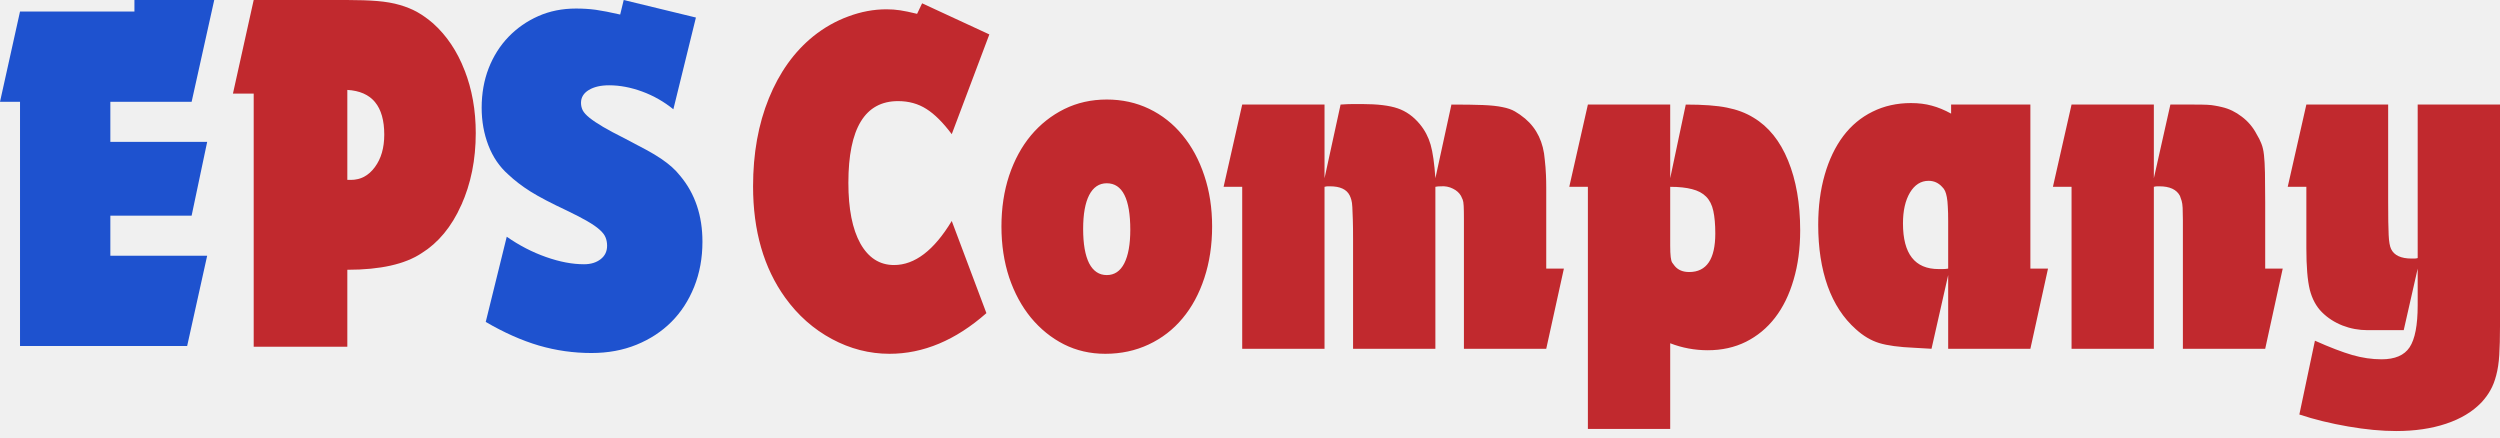
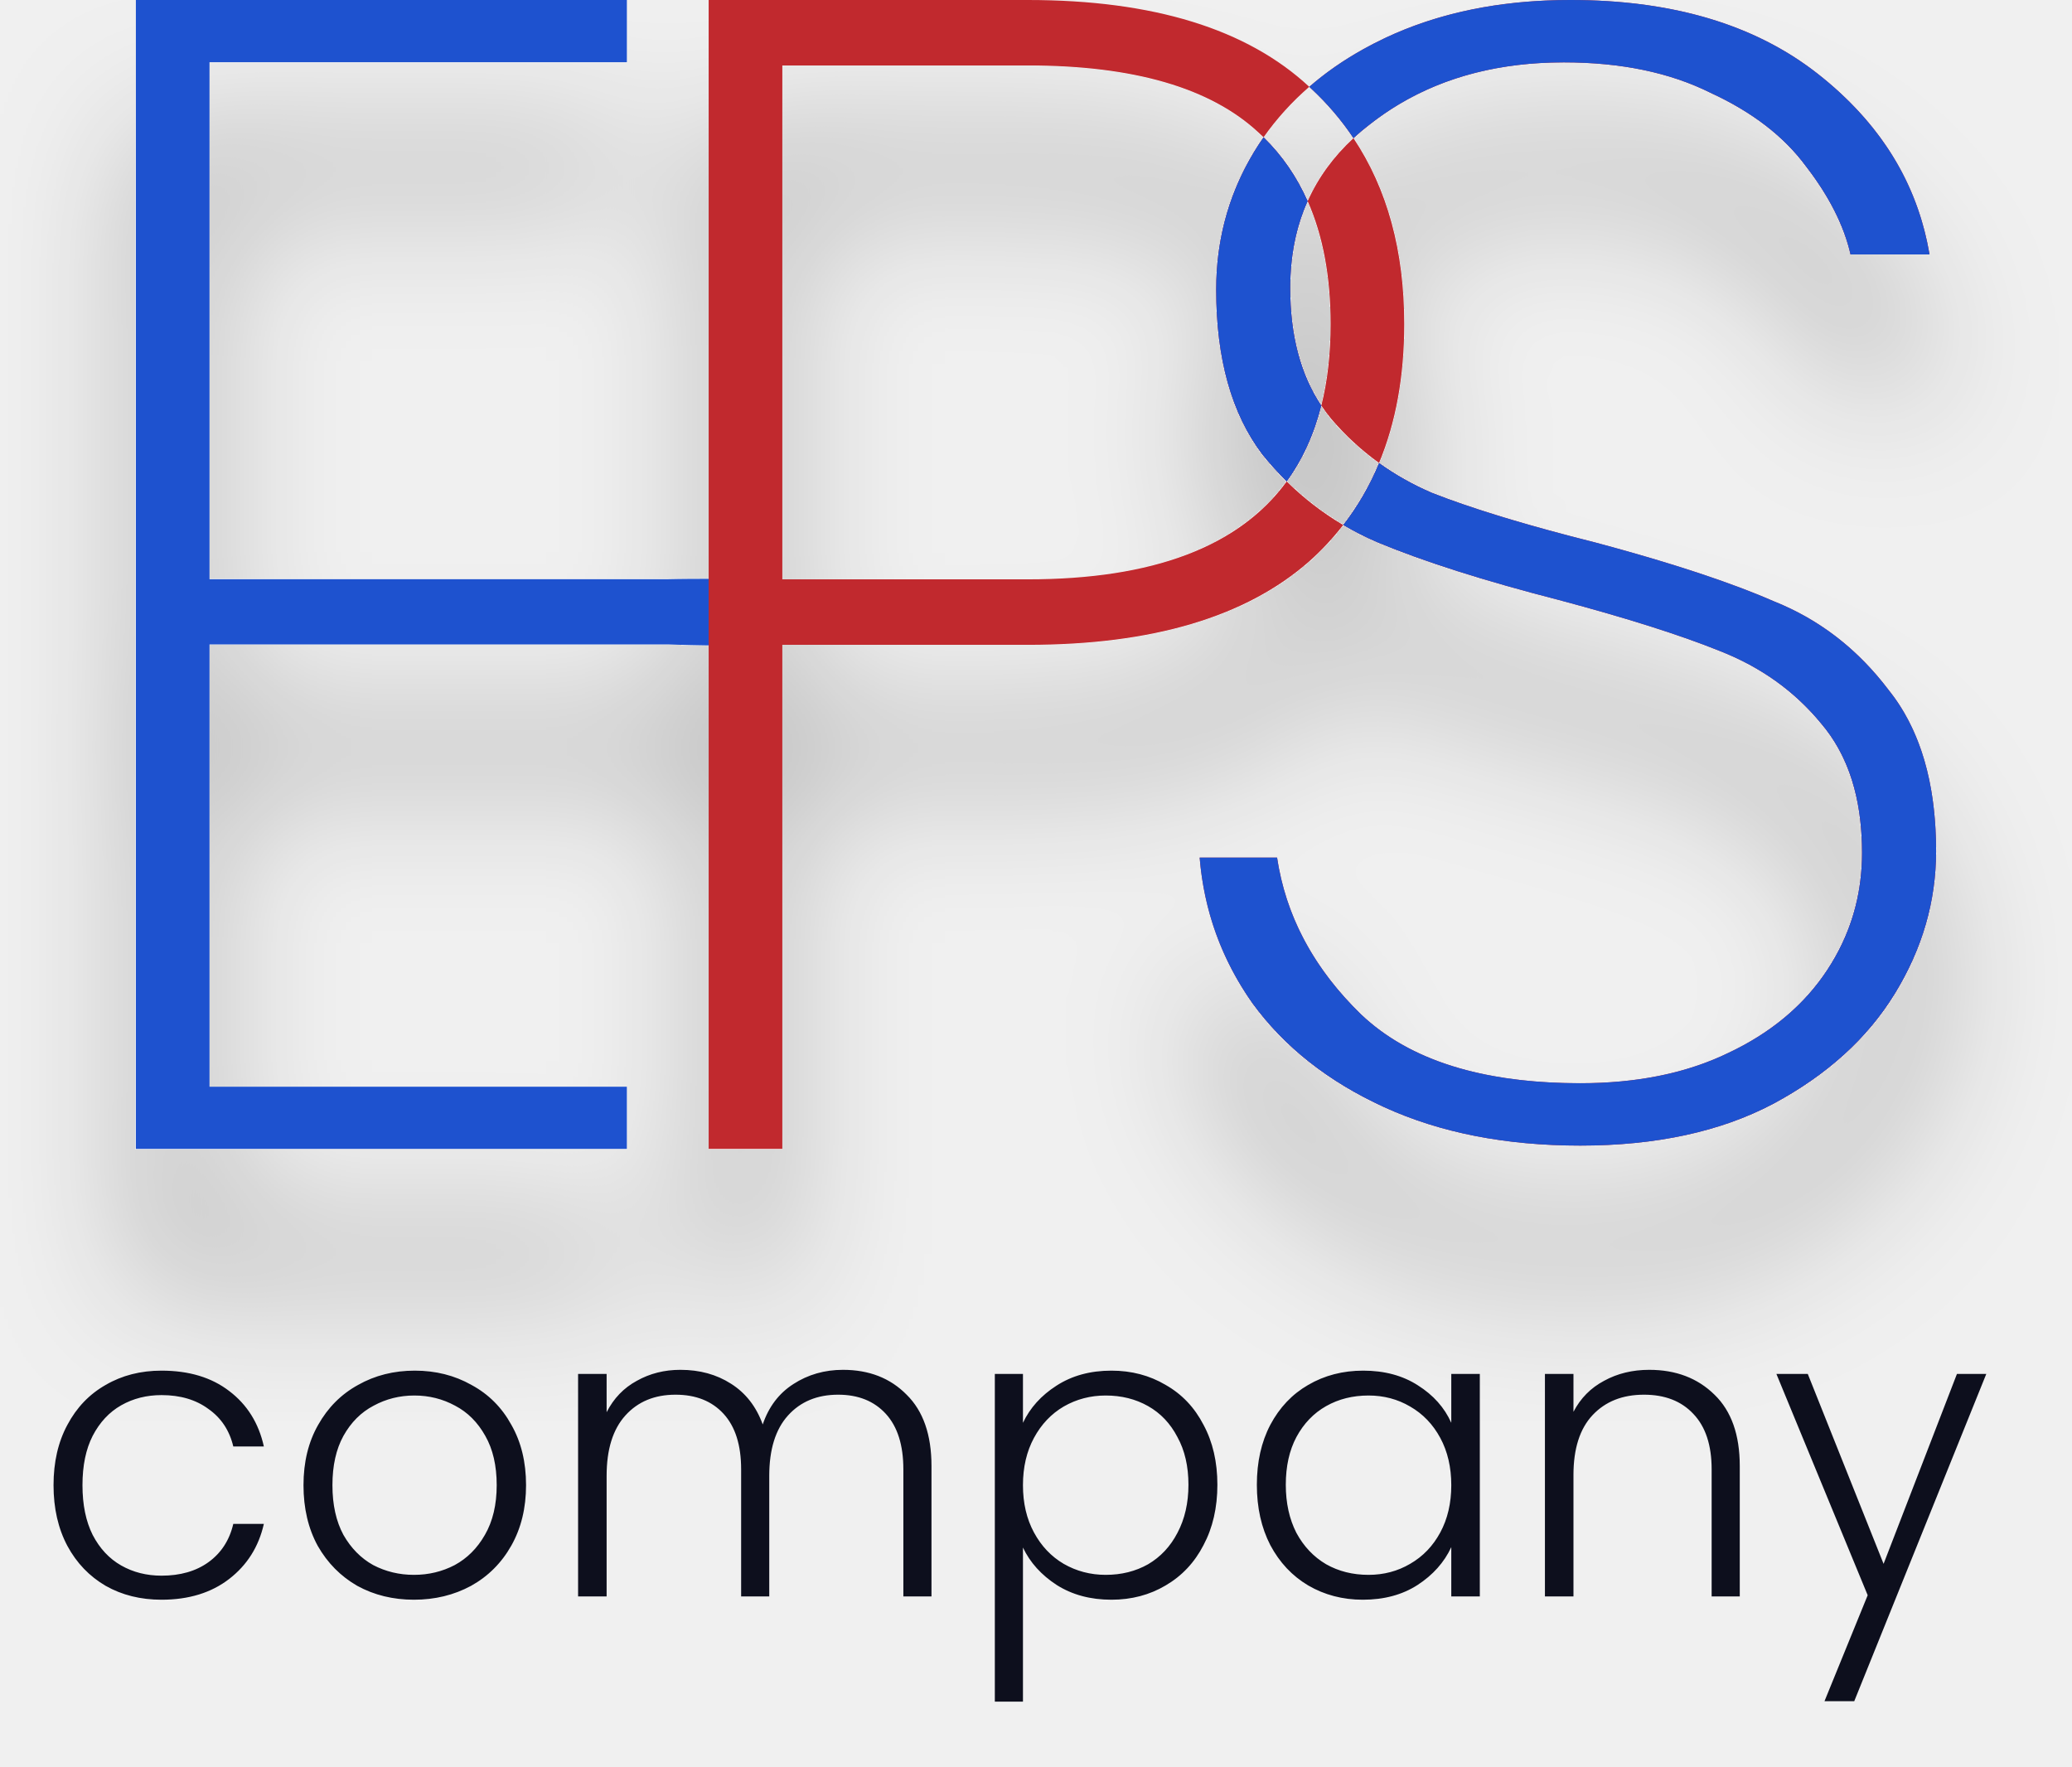
- <svg xmlns="http://www.w3.org/2000/svg" width="137" height="24" viewBox="0 0 137 24" fill="none">
-   <path d="M1.097 5.58H0L1.097 0.632H7.367V0H11.74L10.501 5.58H6.047V7.776H11.353L10.501 11.817H6.047V14.013H11.353L10.256 18.961H1.097V5.58Z" fill="#1E52CF" />
-   <path d="M14.569 5.129V4.462H13.902H13.596L14.437 0.667H19.034C19.648 0.667 20.175 0.685 20.617 0.721L20.617 0.721C21.05 0.756 21.416 0.822 21.722 0.912L21.722 0.912L21.726 0.913C22.044 1.005 22.318 1.119 22.553 1.251C22.793 1.387 23.041 1.564 23.297 1.784C23.948 2.37 24.463 3.132 24.837 4.091L24.837 4.092C25.213 5.049 25.405 6.113 25.405 7.292C25.405 8.671 25.154 9.897 24.665 10.979L24.665 10.98C24.177 12.061 23.534 12.82 22.756 13.306L22.747 13.311L22.738 13.317C21.985 13.819 20.783 14.117 19.034 14.117H18.367V14.784V18.333H14.569V5.129ZM19.071 4.262L18.367 4.223V4.928V9.856V10.523H19.034H19.235C19.997 10.523 20.625 10.173 21.079 9.554C21.526 8.95 21.724 8.208 21.724 7.379C21.724 6.516 21.539 5.746 21.066 5.173C20.579 4.584 19.877 4.308 19.071 4.262Z" fill="#C1292E" stroke="#C1292E" stroke-width="1.333" />
-   <path d="M27.77 12.972C28.45 13.447 29.165 13.818 29.916 14.083C30.667 14.349 31.362 14.481 32.004 14.481C32.371 14.481 32.674 14.39 32.911 14.207C33.149 14.024 33.269 13.778 33.269 13.465C33.269 13.3 33.241 13.149 33.185 13.012C33.131 12.873 33.021 12.731 32.856 12.585C32.692 12.438 32.468 12.284 32.183 12.12C31.9 11.955 31.529 11.762 31.072 11.543C30.209 11.139 29.543 10.79 29.075 10.498C28.609 10.204 28.202 9.892 27.854 9.563C27.376 9.142 27.013 8.611 26.765 7.97C26.518 7.329 26.395 6.642 26.395 5.909C26.395 5.122 26.523 4.399 26.779 3.738C27.037 3.079 27.399 2.506 27.865 2.021C28.333 1.537 28.879 1.157 29.503 0.881C30.127 0.606 30.814 0.468 31.565 0.468C31.95 0.468 32.312 0.491 32.651 0.537C32.989 0.584 33.434 0.671 33.986 0.797L34.179 0L38.136 0.961L36.9 5.989C36.385 5.571 35.816 5.246 35.192 5.017C34.571 4.789 33.965 4.674 33.379 4.674C32.92 4.674 32.549 4.76 32.264 4.933C31.98 5.107 31.839 5.34 31.839 5.635C31.839 5.781 31.87 5.919 31.934 6.047C32 6.174 32.125 6.311 32.307 6.457C32.49 6.603 32.737 6.769 33.05 6.954C33.361 7.136 33.756 7.347 34.234 7.586C34.692 7.822 35.081 8.028 35.401 8.203C35.722 8.377 35.998 8.541 36.227 8.697C36.455 8.853 36.652 9.004 36.816 9.15C36.981 9.296 37.137 9.462 37.284 9.647C38.09 10.617 38.494 11.816 38.494 13.246C38.494 14.143 38.342 14.967 38.04 15.72C37.738 16.471 37.321 17.111 36.79 17.642C36.258 18.174 35.621 18.59 34.878 18.892C34.136 19.193 33.316 19.345 32.417 19.345C31.427 19.345 30.465 19.208 29.529 18.935C28.595 18.66 27.625 18.229 26.618 17.642L27.77 12.972Z" fill="#1E52CF" />
-   <mask id="path-4-inside-1_109_224" fill="white">
-     <path d="M54.055 17.16C52.368 18.646 50.598 19.388 48.746 19.388C47.645 19.388 46.591 19.117 45.584 18.576C44.578 18.035 43.725 17.279 43.026 16.309C41.855 14.68 41.268 12.648 41.268 10.21C41.268 8.413 41.556 6.805 42.134 5.387C42.711 3.969 43.521 2.837 44.564 1.992C45.154 1.518 45.797 1.154 46.491 0.899C47.189 0.639 47.885 0.51 48.578 0.51C48.838 0.51 49.086 0.528 49.323 0.564C49.56 0.599 49.872 0.664 50.257 0.758L50.532 0.181L54.216 1.886L52.156 7.353C51.677 6.713 51.214 6.252 50.767 5.971C50.319 5.685 49.802 5.541 49.215 5.541C47.399 5.541 46.491 7.033 46.491 10.016C46.491 11.447 46.71 12.556 47.148 13.344C47.591 14.13 48.206 14.524 48.994 14.524C50.131 14.524 51.184 13.719 52.156 12.109L54.055 17.16ZM60.651 5.454C61.493 5.454 62.267 5.624 62.974 5.964C63.681 6.304 64.29 6.785 64.8 7.406C65.315 8.028 65.712 8.766 65.995 9.62C66.281 10.47 66.424 11.4 66.424 12.411C66.424 13.435 66.281 14.379 65.995 15.242C65.712 16.101 65.315 16.836 64.8 17.449C64.29 18.062 63.672 18.538 62.947 18.878C62.222 19.218 61.43 19.388 60.571 19.388C59.743 19.388 58.985 19.213 58.296 18.865C57.611 18.516 57.011 18.03 56.496 17.409C55.986 16.787 55.588 16.051 55.301 15.202C55.02 14.348 54.879 13.417 54.879 12.411C54.879 11.4 55.02 10.47 55.301 9.62C55.588 8.766 55.986 8.033 56.496 7.42C57.011 6.807 57.619 6.326 58.322 5.977C59.029 5.628 59.806 5.454 60.651 5.454ZM60.651 10.043C60.231 10.043 59.909 10.26 59.685 10.694C59.466 11.123 59.356 11.74 59.356 12.545C59.356 13.368 59.466 13.996 59.685 14.43C59.909 14.859 60.231 15.074 60.651 15.074C61.072 15.074 61.392 14.859 61.611 14.43C61.83 13.996 61.94 13.386 61.94 12.598C61.94 10.895 61.51 10.043 60.651 10.043ZM68.073 10.238H67.053L68.073 5.73H72.584V9.767L73.464 5.73C73.737 5.711 73.965 5.702 74.148 5.702C74.332 5.702 74.497 5.702 74.645 5.702C75.486 5.702 76.135 5.781 76.591 5.937C77.053 6.094 77.458 6.382 77.806 6.803C78.08 7.134 78.277 7.509 78.398 7.929C78.518 8.35 78.605 8.963 78.659 9.767L79.538 5.73C80.254 5.73 80.832 5.738 81.271 5.756C81.709 5.773 82.065 5.812 82.337 5.87C82.615 5.924 82.841 6.002 83.016 6.105C83.19 6.203 83.378 6.335 83.579 6.501C84.224 7.051 84.582 7.802 84.654 8.755C84.672 8.921 84.685 9.058 84.694 9.171C84.703 9.278 84.712 9.423 84.72 9.607C84.729 9.79 84.734 10.039 84.734 10.351C84.734 10.66 84.734 11.098 84.734 11.666V14.719H85.701L84.734 19.113H80.223V13.344C80.223 12.775 80.223 12.332 80.223 12.015C80.223 11.693 80.219 11.449 80.21 11.284C80.201 11.118 80.183 11.004 80.156 10.942C80.129 10.874 80.098 10.805 80.062 10.734C79.968 10.569 79.821 10.436 79.619 10.338C79.418 10.235 79.198 10.193 78.962 10.21C78.832 10.21 78.73 10.22 78.659 10.238V19.113H74.148V13.122C74.148 12.684 74.144 12.323 74.135 12.042C74.126 11.756 74.117 11.525 74.108 11.351C74.099 11.177 74.082 11.044 74.054 10.955C74.028 10.861 73.996 10.779 73.961 10.707C73.794 10.376 73.437 10.21 72.887 10.21C72.85 10.21 72.808 10.21 72.759 10.21C72.714 10.21 72.656 10.22 72.584 10.238V19.113H68.073V10.238ZM87.016 10.238H85.996L87.016 5.73H91.527V9.767L92.38 5.73C93.334 5.73 94.085 5.785 94.635 5.897C95.185 6.005 95.672 6.187 96.092 6.447C96.916 6.939 97.546 7.722 97.985 8.795C98.427 9.869 98.65 11.145 98.65 12.626C98.65 13.619 98.529 14.522 98.287 15.336C98.05 16.15 97.712 16.841 97.273 17.409C96.835 17.977 96.302 18.417 95.676 18.731C95.054 19.039 94.358 19.193 93.588 19.193C92.872 19.193 92.185 19.066 91.527 18.811V23.507H87.016V10.238ZM91.527 12.27C91.527 12.785 91.527 13.18 91.527 13.457C91.527 13.73 91.536 13.94 91.555 14.088C91.572 14.231 91.599 14.332 91.635 14.39C91.671 14.444 91.717 14.507 91.776 14.578C91.96 14.797 92.223 14.907 92.567 14.907C93.521 14.907 93.998 14.202 93.998 12.793C93.998 12.297 93.961 11.886 93.89 11.559C93.819 11.228 93.686 10.967 93.494 10.774C93.302 10.581 93.045 10.445 92.722 10.365C92.4 10.28 92.002 10.238 91.527 10.238V12.27ZM104.915 19.059C104.073 19.023 103.427 18.936 102.974 18.797C102.527 18.659 102.102 18.406 101.699 18.039C101.019 17.435 100.504 16.649 100.155 15.678C99.811 14.708 99.638 13.589 99.638 12.323C99.638 11.318 99.757 10.403 99.994 9.58C100.231 8.752 100.569 8.046 101.008 7.46C101.45 6.874 101.988 6.427 102.619 6.118C103.249 5.805 103.95 5.648 104.72 5.648C105.145 5.648 105.525 5.696 105.861 5.79C106.201 5.879 106.554 6.025 106.921 6.226V5.73H111.265V14.719H112.231L111.265 19.113H106.76V15.074L105.847 19.113L104.915 19.059ZM106.76 12.136C106.76 11.805 106.754 11.534 106.74 11.324C106.731 11.114 106.714 10.939 106.686 10.8C106.66 10.663 106.628 10.553 106.592 10.473C106.556 10.388 106.501 10.309 106.425 10.238C106.224 10.018 105.977 9.909 105.686 9.909C105.266 9.909 104.926 10.124 104.666 10.553C104.411 10.982 104.283 11.546 104.283 12.243C104.283 13.911 104.935 14.745 106.236 14.745C106.272 14.745 106.344 14.745 106.451 14.745C106.564 14.745 106.666 14.737 106.76 14.719V12.136ZM113.521 10.238H112.5L113.521 5.73H118.031V9.767L118.937 5.73C119.488 5.73 119.917 5.73 120.226 5.73C120.54 5.73 120.784 5.733 120.958 5.742C121.133 5.752 121.274 5.767 121.381 5.79C121.493 5.807 121.623 5.835 121.77 5.87C122.155 5.96 122.515 6.134 122.851 6.394C123.191 6.649 123.462 6.968 123.663 7.353C123.775 7.536 123.862 7.71 123.925 7.876C123.992 8.042 124.039 8.247 124.066 8.493C124.093 8.739 124.111 9.063 124.12 9.466C124.128 9.869 124.133 10.409 124.133 11.089V14.719H125.093L124.133 19.113H119.622V13.176C119.622 12.701 119.622 12.328 119.622 12.056C119.622 11.778 119.617 11.557 119.609 11.392C119.6 11.225 119.582 11.098 119.555 11.009C119.528 10.915 119.497 10.823 119.461 10.734C119.277 10.385 118.902 10.21 118.333 10.21C118.297 10.21 118.255 10.21 118.206 10.21C118.161 10.21 118.103 10.22 118.031 10.238V19.113H113.521V10.238ZM126.858 18.67C127.68 19.037 128.363 19.298 128.904 19.455C129.446 19.611 129.981 19.69 130.509 19.69C131.243 19.69 131.755 19.471 132.046 19.032C132.341 18.589 132.489 17.82 132.489 16.725V14.719L131.724 18.093H129.743C129.265 18.093 128.806 18.008 128.368 17.838C127.929 17.664 127.553 17.42 127.24 17.107C126.927 16.794 126.705 16.382 126.575 15.872C126.45 15.358 126.388 14.598 126.388 13.591V10.238H125.367L126.388 5.73H130.871V10.982C130.871 11.894 130.88 12.53 130.899 12.887C130.916 13.245 130.961 13.498 131.032 13.645C131.198 13.994 131.574 14.169 132.16 14.169C132.196 14.169 132.245 14.169 132.308 14.169C132.375 14.169 132.435 14.159 132.489 14.142V5.73H137V17.905C137 18.509 136.986 19.026 136.96 19.455C136.933 19.884 136.877 20.255 136.792 20.569C136.711 20.882 136.606 21.152 136.476 21.38C136.351 21.608 136.187 21.832 135.986 22.051C135.49 22.566 134.843 22.955 134.047 23.219C133.25 23.486 132.337 23.621 131.308 23.621C130.52 23.621 129.645 23.539 128.683 23.372C127.721 23.207 126.828 22.988 126.005 22.715L126.858 18.67Z" />
-   </mask>
-   <path d="M54.055 17.16C52.368 18.646 50.598 19.388 48.746 19.388C47.645 19.388 46.591 19.117 45.584 18.576C44.578 18.035 43.725 17.279 43.026 16.309C41.855 14.68 41.268 12.648 41.268 10.21C41.268 8.413 41.556 6.805 42.134 5.387C42.711 3.969 43.521 2.837 44.564 1.992C45.154 1.518 45.797 1.154 46.491 0.899C47.189 0.639 47.885 0.51 48.578 0.51C48.838 0.51 49.086 0.528 49.323 0.564C49.56 0.599 49.872 0.664 50.257 0.758L50.532 0.181L54.216 1.886L52.156 7.353C51.677 6.713 51.214 6.252 50.767 5.971C50.319 5.685 49.802 5.541 49.215 5.541C47.399 5.541 46.491 7.033 46.491 10.016C46.491 11.447 46.71 12.556 47.148 13.344C47.591 14.13 48.206 14.524 48.994 14.524C50.131 14.524 51.184 13.719 52.156 12.109L54.055 17.16ZM60.651 5.454C61.493 5.454 62.267 5.624 62.974 5.964C63.681 6.304 64.29 6.785 64.8 7.406C65.315 8.028 65.712 8.766 65.995 9.62C66.281 10.47 66.424 11.4 66.424 12.411C66.424 13.435 66.281 14.379 65.995 15.242C65.712 16.101 65.315 16.836 64.8 17.449C64.29 18.062 63.672 18.538 62.947 18.878C62.222 19.218 61.43 19.388 60.571 19.388C59.743 19.388 58.985 19.213 58.296 18.865C57.611 18.516 57.011 18.03 56.496 17.409C55.986 16.787 55.588 16.051 55.301 15.202C55.02 14.348 54.879 13.417 54.879 12.411C54.879 11.4 55.02 10.47 55.301 9.62C55.588 8.766 55.986 8.033 56.496 7.42C57.011 6.807 57.619 6.326 58.322 5.977C59.029 5.628 59.806 5.454 60.651 5.454ZM60.651 10.043C60.231 10.043 59.909 10.26 59.685 10.694C59.466 11.123 59.356 11.74 59.356 12.545C59.356 13.368 59.466 13.996 59.685 14.43C59.909 14.859 60.231 15.074 60.651 15.074C61.072 15.074 61.392 14.859 61.611 14.43C61.83 13.996 61.94 13.386 61.94 12.598C61.94 10.895 61.51 10.043 60.651 10.043ZM68.073 10.238H67.053L68.073 5.73H72.584V9.767L73.464 5.73C73.737 5.711 73.965 5.702 74.148 5.702C74.332 5.702 74.497 5.702 74.645 5.702C75.486 5.702 76.135 5.781 76.591 5.937C77.053 6.094 77.458 6.382 77.806 6.803C78.08 7.134 78.277 7.509 78.398 7.929C78.518 8.35 78.605 8.963 78.659 9.767L79.538 5.73C80.254 5.73 80.832 5.738 81.271 5.756C81.709 5.773 82.065 5.812 82.337 5.87C82.615 5.924 82.841 6.002 83.016 6.105C83.19 6.203 83.378 6.335 83.579 6.501C84.224 7.051 84.582 7.802 84.654 8.755C84.672 8.921 84.685 9.058 84.694 9.171C84.703 9.278 84.712 9.423 84.72 9.607C84.729 9.79 84.734 10.039 84.734 10.351C84.734 10.66 84.734 11.098 84.734 11.666V14.719H85.701L84.734 19.113H80.223V13.344C80.223 12.775 80.223 12.332 80.223 12.015C80.223 11.693 80.219 11.449 80.21 11.284C80.201 11.118 80.183 11.004 80.156 10.942C80.129 10.874 80.098 10.805 80.062 10.734C79.968 10.569 79.821 10.436 79.619 10.338C79.418 10.235 79.198 10.193 78.962 10.21C78.832 10.21 78.73 10.22 78.659 10.238V19.113H74.148V13.122C74.148 12.684 74.144 12.323 74.135 12.042C74.126 11.756 74.117 11.525 74.108 11.351C74.099 11.177 74.082 11.044 74.054 10.955C74.028 10.861 73.996 10.779 73.961 10.707C73.794 10.376 73.437 10.21 72.887 10.21C72.85 10.21 72.808 10.21 72.759 10.21C72.714 10.21 72.656 10.22 72.584 10.238V19.113H68.073V10.238ZM87.016 10.238H85.996L87.016 5.73H91.527V9.767L92.38 5.73C93.334 5.73 94.085 5.785 94.635 5.897C95.185 6.005 95.672 6.187 96.092 6.447C96.916 6.939 97.546 7.722 97.985 8.795C98.427 9.869 98.65 11.145 98.65 12.626C98.65 13.619 98.529 14.522 98.287 15.336C98.05 16.15 97.712 16.841 97.273 17.409C96.835 17.977 96.302 18.417 95.676 18.731C95.054 19.039 94.358 19.193 93.588 19.193C92.872 19.193 92.185 19.066 91.527 18.811V23.507H87.016V10.238ZM91.527 12.27C91.527 12.785 91.527 13.18 91.527 13.457C91.527 13.73 91.536 13.94 91.555 14.088C91.572 14.231 91.599 14.332 91.635 14.39C91.671 14.444 91.717 14.507 91.776 14.578C91.96 14.797 92.223 14.907 92.567 14.907C93.521 14.907 93.998 14.202 93.998 12.793C93.998 12.297 93.961 11.886 93.89 11.559C93.819 11.228 93.686 10.967 93.494 10.774C93.302 10.581 93.045 10.445 92.722 10.365C92.4 10.28 92.002 10.238 91.527 10.238V12.27ZM104.915 19.059C104.073 19.023 103.427 18.936 102.974 18.797C102.527 18.659 102.102 18.406 101.699 18.039C101.019 17.435 100.504 16.649 100.155 15.678C99.811 14.708 99.638 13.589 99.638 12.323C99.638 11.318 99.757 10.403 99.994 9.58C100.231 8.752 100.569 8.046 101.008 7.46C101.45 6.874 101.988 6.427 102.619 6.118C103.249 5.805 103.95 5.648 104.72 5.648C105.145 5.648 105.525 5.696 105.861 5.79C106.201 5.879 106.554 6.025 106.921 6.226V5.73H111.265V14.719H112.231L111.265 19.113H106.76V15.074L105.847 19.113L104.915 19.059ZM106.76 12.136C106.76 11.805 106.754 11.534 106.74 11.324C106.731 11.114 106.714 10.939 106.686 10.8C106.66 10.663 106.628 10.553 106.592 10.473C106.556 10.388 106.501 10.309 106.425 10.238C106.224 10.018 105.977 9.909 105.686 9.909C105.266 9.909 104.926 10.124 104.666 10.553C104.411 10.982 104.283 11.546 104.283 12.243C104.283 13.911 104.935 14.745 106.236 14.745C106.272 14.745 106.344 14.745 106.451 14.745C106.564 14.745 106.666 14.737 106.76 14.719V12.136ZM113.521 10.238H112.5L113.521 5.73H118.031V9.767L118.937 5.73C119.488 5.73 119.917 5.73 120.226 5.73C120.54 5.73 120.784 5.733 120.958 5.742C121.133 5.752 121.274 5.767 121.381 5.79C121.493 5.807 121.623 5.835 121.77 5.87C122.155 5.96 122.515 6.134 122.851 6.394C123.191 6.649 123.462 6.968 123.663 7.353C123.775 7.536 123.862 7.71 123.925 7.876C123.992 8.042 124.039 8.247 124.066 8.493C124.093 8.739 124.111 9.063 124.12 9.466C124.128 9.869 124.133 10.409 124.133 11.089V14.719H125.093L124.133 19.113H119.622V13.176C119.622 12.701 119.622 12.328 119.622 12.056C119.622 11.778 119.617 11.557 119.609 11.392C119.6 11.225 119.582 11.098 119.555 11.009C119.528 10.915 119.497 10.823 119.461 10.734C119.277 10.385 118.902 10.21 118.333 10.21C118.297 10.21 118.255 10.21 118.206 10.21C118.161 10.21 118.103 10.22 118.031 10.238V19.113H113.521V10.238ZM126.858 18.67C127.68 19.037 128.363 19.298 128.904 19.455C129.446 19.611 129.981 19.69 130.509 19.69C131.243 19.69 131.755 19.471 132.046 19.032C132.341 18.589 132.489 17.82 132.489 16.725V14.719L131.724 18.093H129.743C129.265 18.093 128.806 18.008 128.368 17.838C127.929 17.664 127.553 17.42 127.24 17.107C126.927 16.794 126.705 16.382 126.575 15.872C126.45 15.358 126.388 14.598 126.388 13.591V10.238H125.367L126.388 5.73H130.871V10.982C130.871 11.894 130.88 12.53 130.899 12.887C130.916 13.245 130.961 13.498 131.032 13.645C131.198 13.994 131.574 14.169 132.16 14.169C132.196 14.169 132.245 14.169 132.308 14.169C132.375 14.169 132.435 14.159 132.489 14.142V5.73H137V17.905C137 18.509 136.986 19.026 136.96 19.455C136.933 19.884 136.877 20.255 136.792 20.569C136.711 20.882 136.606 21.152 136.476 21.38C136.351 21.608 136.187 21.832 135.986 22.051C135.49 22.566 134.843 22.955 134.047 23.219C133.25 23.486 132.337 23.621 131.308 23.621C130.52 23.621 129.645 23.539 128.683 23.372C127.721 23.207 126.828 22.988 126.005 22.715L126.858 18.67Z" stroke="#C1292E" stroke-width="192" mask="url(#path-4-inside-1_109_224)" />
+ <svg xmlns="http://www.w3.org/2000/svg" width="61" height="52" viewBox="0 0 61 52" fill="none">
+   <g filter="url(#filter0_d_195_3637)">
+     <path d="M6.168 1.831V17.052H19.659C19.659 17.052 26.886 16.864 26.886 18.068C26.886 19.273 19.659 18.971 19.659 18.971H6.168V31.993H18.455V33.824H4V0H18.455V1.831H6.168Z" fill="#1E52CF" />
+     <path fill-rule="evenodd" clip-rule="evenodd" d="M40.6 13.63C41.094 12.441 41.341 11.078 41.341 9.54C41.341 7.384 40.843 5.56 39.846 4.068C39.994 3.932 40.15 3.801 40.314 3.674C41.866 2.449 43.774 1.837 46.038 1.837C47.719 1.837 49.158 2.135 50.355 2.732C51.584 3.297 52.521 4.02 53.168 4.899C53.847 5.778 54.284 6.642 54.478 7.49H56.806C56.45 5.386 55.351 3.611 53.508 2.167C51.664 0.722 49.239 0 46.232 0C44.162 0 42.335 0.377 40.751 1.131C39.917 1.527 39.182 2.002 38.545 2.555C36.713 0.852 33.952 0 30.259 0H20.863V33.824H23.032V18.984H30.259C33.921 18.984 36.683 18.165 38.546 16.526C38.915 16.196 39.248 15.839 39.544 15.456C39.868 15.648 40.205 15.819 40.557 15.969C41.915 16.534 43.693 17.099 45.892 17.664C47.897 18.198 49.482 18.701 50.646 19.172C51.842 19.643 52.828 20.349 53.605 21.291C54.413 22.234 54.817 23.506 54.817 25.107C54.817 26.363 54.478 27.509 53.799 28.546C53.12 29.582 52.149 30.398 50.888 30.995C49.66 31.592 48.204 31.89 46.523 31.89C43.645 31.89 41.494 31.215 40.072 29.865C38.681 28.514 37.856 26.976 37.598 25.248H35.318C35.447 26.819 35.965 28.247 36.87 29.535C37.808 30.822 39.102 31.843 40.751 32.597C42.4 33.35 44.324 33.727 46.523 33.727C48.754 33.727 50.646 33.319 52.198 32.502C53.782 31.655 54.979 30.571 55.787 29.252C56.596 27.933 57 26.536 57 25.06C57 23.05 56.531 21.464 55.593 20.302C54.688 19.109 53.572 18.245 52.246 17.712C50.953 17.146 49.191 16.565 46.959 15.969C44.955 15.466 43.354 14.979 42.157 14.508C41.597 14.267 41.078 13.974 40.6 13.63ZM38.9 11.94C39.082 11.217 39.173 10.417 39.173 9.54C39.173 8.145 38.948 6.938 38.498 5.921C38.807 5.23 39.257 4.612 39.846 4.068C39.492 3.537 39.075 3.048 38.594 2.602C38.578 2.586 38.561 2.571 38.545 2.555C38.033 3 37.584 3.495 37.2 4.041C37.152 3.994 37.103 3.948 37.053 3.903C35.639 2.586 33.375 1.927 30.259 1.927H23.032V17.056H30.259C33.939 17.056 36.48 16.095 37.881 14.174C38.388 14.673 38.943 15.101 39.544 15.456C39.973 14.902 40.325 14.293 40.6 13.63C40.085 13.26 39.618 12.83 39.199 12.341C39.092 12.213 38.992 12.079 38.9 11.94ZM38.9 11.94C38.291 11.023 37.986 9.869 37.986 8.479C37.986 7.537 38.157 6.684 38.498 5.921C38.178 5.199 37.746 4.572 37.2 4.041C37.154 4.106 37.108 4.173 37.064 4.239C36.224 5.527 35.803 6.956 35.803 8.526C35.803 10.567 36.256 12.184 37.161 13.378C37.39 13.661 37.63 13.926 37.881 14.174C38.346 13.535 38.686 12.791 38.9 11.94Z" fill="#C1292E" />
+     <path fill-rule="evenodd" clip-rule="evenodd" d="M38.9 11.94C38.29 11.023 37.986 9.869 37.986 8.479C37.986 8.361 37.988 8.245 37.994 8.13C38.031 7.325 38.199 6.589 38.498 5.921C38.498 5.921 38.498 5.921 38.498 5.921C38.7 5.468 38.964 5.046 39.287 4.656C38.964 5.046 38.7 5.468 38.498 5.921C38.178 5.199 37.746 4.572 37.2 4.041C37.177 4.074 37.154 4.107 37.131 4.14C37.109 4.173 37.086 4.206 37.064 4.239C36.318 5.382 35.903 6.635 35.819 8C35.808 8.174 35.803 8.349 35.803 8.526C35.803 10.567 36.256 12.184 37.161 13.378C37.389 13.661 37.629 13.926 37.881 14.174C38.346 13.535 38.686 12.791 38.9 11.94ZM39.544 15.457C39.972 14.902 40.325 14.293 40.6 13.63C41.078 13.974 41.597 14.267 42.157 14.508C42.307 14.567 42.463 14.626 42.625 14.686C43.76 15.101 45.205 15.529 46.959 15.969C47.099 16.006 47.236 16.043 47.372 16.08C49.409 16.638 51.034 17.182 52.246 17.712C52.329 17.745 52.411 17.779 52.492 17.816C53.711 18.355 54.744 19.184 55.593 20.302C55.71 20.448 55.82 20.599 55.923 20.758C56.641 21.867 57 23.301 57 25.06C57 26.536 56.596 27.933 55.787 29.252C54.979 30.571 53.782 31.655 52.198 32.502C50.646 33.319 48.754 33.727 46.523 33.727C44.324 33.727 42.4 33.35 40.751 32.597C39.101 31.843 37.808 30.822 36.87 29.535C36.26 28.667 35.826 27.735 35.568 26.738C35.444 26.256 35.36 25.76 35.318 25.248H37.598C37.614 25.356 37.632 25.463 37.653 25.57C37.962 27.167 38.768 28.599 40.072 29.865C40.249 30.033 40.439 30.192 40.639 30.339C42.043 31.373 44.005 31.89 46.523 31.89C46.628 31.89 46.732 31.889 46.835 31.887C48.385 31.852 49.736 31.555 50.888 30.995C50.967 30.958 51.045 30.92 51.121 30.881C52.27 30.296 53.162 29.517 53.798 28.546C53.883 28.416 53.963 28.285 54.037 28.152C54.557 27.221 54.817 26.206 54.817 25.107C54.817 23.706 54.508 22.557 53.889 21.66C53.8 21.532 53.706 21.409 53.605 21.291C52.828 20.349 51.842 19.643 50.646 19.172C49.481 18.701 47.897 18.198 45.892 17.664C43.693 17.099 41.915 16.534 40.557 15.969C40.205 15.819 39.868 15.648 39.544 15.457ZM38.545 2.555C38.561 2.571 38.578 2.586 38.594 2.602C39.075 3.048 39.492 3.537 39.846 4.068C39.92 4 39.996 3.933 40.074 3.868C40.152 3.802 40.232 3.737 40.314 3.674C40.597 3.451 40.893 3.247 41.2 3.064C42.575 2.246 44.188 1.837 46.038 1.837C47.719 1.837 49.158 2.135 50.355 2.732C51.583 3.297 52.521 4.02 53.168 4.899C53.847 5.778 54.284 6.642 54.478 7.49H56.806C56.495 5.649 55.614 4.06 54.164 2.724C53.957 2.533 53.738 2.347 53.508 2.167C51.779 0.813 49.54 0.093 46.789 0.008C46.605 0.003 46.42 0 46.232 0C44.421 0 42.796 0.289 41.356 0.866C41.176 0.938 40.999 1.014 40.825 1.095C40.8 1.107 40.775 1.119 40.751 1.131M40.751 1.131C40.542 1.23 40.34 1.334 40.144 1.443C39.555 1.769 39.022 2.14 38.545 2.555" fill="#1E52CF" />
+   </g>
+   <path d="M1.576 43.724C1.576 43.044 1.712 42.452 1.984 41.948C2.256 41.436 2.632 41.044 3.112 40.772C3.592 40.492 4.14 40.352 4.756 40.352C5.564 40.352 6.228 40.552 6.748 40.952C7.276 41.352 7.616 41.896 7.768 42.584H6.868C6.756 42.112 6.512 41.744 6.136 41.48C5.768 41.208 5.308 41.072 4.756 41.072C4.316 41.072 3.92 41.172 3.568 41.372C3.216 41.572 2.936 41.872 2.728 42.272C2.528 42.664 2.428 43.148 2.428 43.724C2.428 44.3 2.528 44.788 2.728 45.188C2.936 45.588 3.216 45.888 3.568 46.088C3.92 46.288 4.316 46.388 4.756 46.388C5.308 46.388 5.768 46.256 6.136 45.992C6.512 45.72 6.756 45.344 6.868 44.864H7.768C7.616 45.536 7.276 46.076 6.748 46.484C6.22 46.892 5.556 47.096 4.756 47.096C4.14 47.096 3.592 46.96 3.112 46.688C2.632 46.408 2.256 46.016 1.984 45.512C1.712 45 1.576 44.404 1.576 43.724ZM12.187 47.096C11.571 47.096 11.015 46.96 10.519 46.688C10.031 46.408 9.643 46.016 9.355 45.512C9.075 45 8.935 44.404 8.935 43.724C8.935 43.044 9.079 42.452 9.367 41.948C9.655 41.436 10.047 41.044 10.543 40.772C11.039 40.492 11.595 40.352 12.211 40.352C12.827 40.352 13.383 40.492 13.879 40.772C14.383 41.044 14.775 41.436 15.055 41.948C15.343 42.452 15.487 43.044 15.487 43.724C15.487 44.396 15.343 44.988 15.055 45.5C14.767 46.012 14.371 46.408 13.867 46.688C13.363 46.96 12.803 47.096 12.187 47.096ZM12.187 46.364C12.619 46.364 13.019 46.268 13.387 46.076C13.755 45.876 14.051 45.58 14.275 45.188C14.507 44.788 14.623 44.3 14.623 43.724C14.623 43.148 14.511 42.664 14.287 42.272C14.063 41.872 13.767 41.576 13.399 41.384C13.031 41.184 12.631 41.084 12.199 41.084C11.767 41.084 11.367 41.184 10.999 41.384C10.631 41.576 10.335 41.872 10.111 42.272C9.895 42.664 9.787 43.148 9.787 43.724C9.787 44.3 9.895 44.788 10.111 45.188C10.335 45.58 10.627 45.876 10.987 46.076C11.355 46.268 11.755 46.364 12.187 46.364ZM24.819 40.328C25.587 40.328 26.211 40.572 26.691 41.06C27.179 41.54 27.423 42.24 27.423 43.16V47H26.595V43.256C26.595 42.544 26.423 42 26.079 41.624C25.735 41.248 25.267 41.06 24.675 41.06C24.059 41.06 23.567 41.264 23.199 41.672C22.831 42.08 22.647 42.672 22.647 43.448V47H21.819V43.256C21.819 42.544 21.647 42 21.303 41.624C20.959 41.248 20.487 41.06 19.887 41.06C19.271 41.06 18.779 41.264 18.411 41.672C18.043 42.08 17.859 42.672 17.859 43.448V47H17.019V40.448H17.859V41.576C18.067 41.168 18.363 40.86 18.747 40.652C19.131 40.436 19.559 40.328 20.031 40.328C20.599 40.328 21.095 40.464 21.519 40.736C21.951 41.008 22.263 41.408 22.455 41.936C22.631 41.416 22.931 41.02 23.355 40.748C23.787 40.468 24.275 40.328 24.819 40.328ZM30.116 41.888C30.324 41.448 30.652 41.084 31.1 40.796C31.556 40.5 32.096 40.352 32.72 40.352C33.312 40.352 33.844 40.492 34.316 40.772C34.796 41.044 35.168 41.436 35.432 41.948C35.704 42.452 35.84 43.04 35.84 43.712C35.84 44.384 35.704 44.976 35.432 45.488C35.168 46 34.796 46.396 34.316 46.676C33.844 46.956 33.312 47.096 32.72 47.096C32.104 47.096 31.568 46.952 31.112 46.664C30.656 46.368 30.324 46 30.116 45.56V50.096H29.288V40.448H30.116V41.888ZM34.988 43.712C34.988 43.168 34.88 42.7 34.664 42.308C34.456 41.908 34.168 41.604 33.8 41.396C33.432 41.188 33.016 41.084 32.552 41.084C32.104 41.084 31.692 41.192 31.316 41.408C30.948 41.624 30.656 41.932 30.44 42.332C30.224 42.732 30.116 43.196 30.116 43.724C30.116 44.252 30.224 44.716 30.44 45.116C30.656 45.516 30.948 45.824 31.316 46.04C31.692 46.256 32.104 46.364 32.552 46.364C33.016 46.364 33.432 46.26 33.8 46.052C34.168 45.836 34.456 45.528 34.664 45.128C34.88 44.72 34.988 44.248 34.988 43.712ZM37.002 43.712C37.002 43.04 37.134 42.452 37.398 41.948C37.67 41.436 38.042 41.044 38.514 40.772C38.994 40.492 39.534 40.352 40.134 40.352C40.758 40.352 41.294 40.496 41.742 40.784C42.198 41.072 42.526 41.44 42.726 41.888V40.448H43.566V47H42.726V45.548C42.518 45.996 42.186 46.368 41.73 46.664C41.282 46.952 40.746 47.096 40.122 47.096C39.53 47.096 38.994 46.956 38.514 46.676C38.042 46.396 37.67 46 37.398 45.488C37.134 44.976 37.002 44.384 37.002 43.712ZM42.726 43.724C42.726 43.196 42.618 42.732 42.402 42.332C42.186 41.932 41.89 41.624 41.514 41.408C41.146 41.192 40.738 41.084 40.29 41.084C39.826 41.084 39.41 41.188 39.042 41.396C38.674 41.604 38.382 41.908 38.166 42.308C37.958 42.7 37.854 43.168 37.854 43.712C37.854 44.248 37.958 44.72 38.166 45.128C38.382 45.528 38.674 45.836 39.042 46.052C39.41 46.26 39.826 46.364 40.29 46.364C40.738 46.364 41.146 46.256 41.514 46.04C41.89 45.824 42.186 45.516 42.402 45.116C42.618 44.716 42.726 44.252 42.726 43.724ZM48.555 40.328C49.339 40.328 49.979 40.572 50.475 41.06C50.971 41.54 51.219 42.24 51.219 43.16V47H50.391V43.256C50.391 42.544 50.211 42 49.851 41.624C49.499 41.248 49.015 41.06 48.399 41.06C47.767 41.06 47.263 41.26 46.887 41.66C46.511 42.06 46.323 42.648 46.323 43.424V47H45.483V40.448H46.323V41.564C46.531 41.164 46.831 40.86 47.223 40.652C47.615 40.436 48.059 40.328 48.555 40.328ZM58.477 40.448L54.589 50.084H53.713L54.985 46.964L52.297 40.448H53.221L55.453 46.04L57.613 40.448H58.477Z" fill="#0D0F1D" />
+   <defs>
+     <filter id="filter0_d_195_3637" x="0" y="0" width="61" height="41.824" filterUnits="userSpaceOnUse" color-interpolation-filters="sRGB">
+       <feFlood flood-opacity="0" result="BackgroundImageFix" />
+       <feColorMatrix in="SourceAlpha" type="matrix" values="0 0 0 0 0 0 0 0 0 0 0 0 0 0 0 0 0 0 127 0" result="hardAlpha" />
+       <feOffset dy="4" />
+       <feGaussianBlur stdDeviation="2" />
+       <feComposite in2="hardAlpha" operator="out" />
+       <feColorMatrix type="matrix" values="0 0 0 0 0 0 0 0 0 0 0 0 0 0 0 0 0 0 0.25 0" />
+       <feBlend mode="normal" in2="BackgroundImageFix" result="effect1_dropShadow_195_3637" />
+       <feBlend mode="normal" in="SourceGraphic" in2="effect1_dropShadow_195_3637" result="shape" />
+     </filter>
+   </defs>
</svg>
